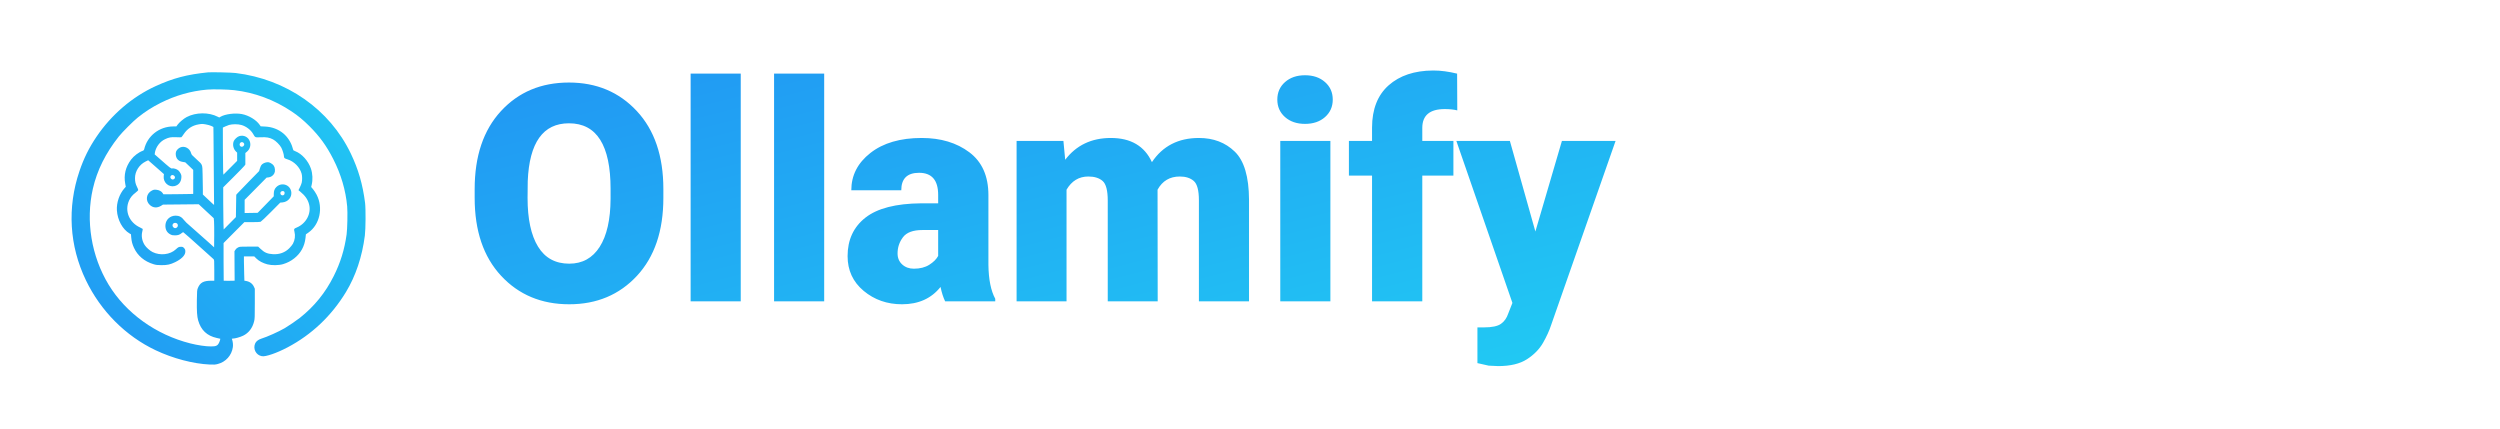
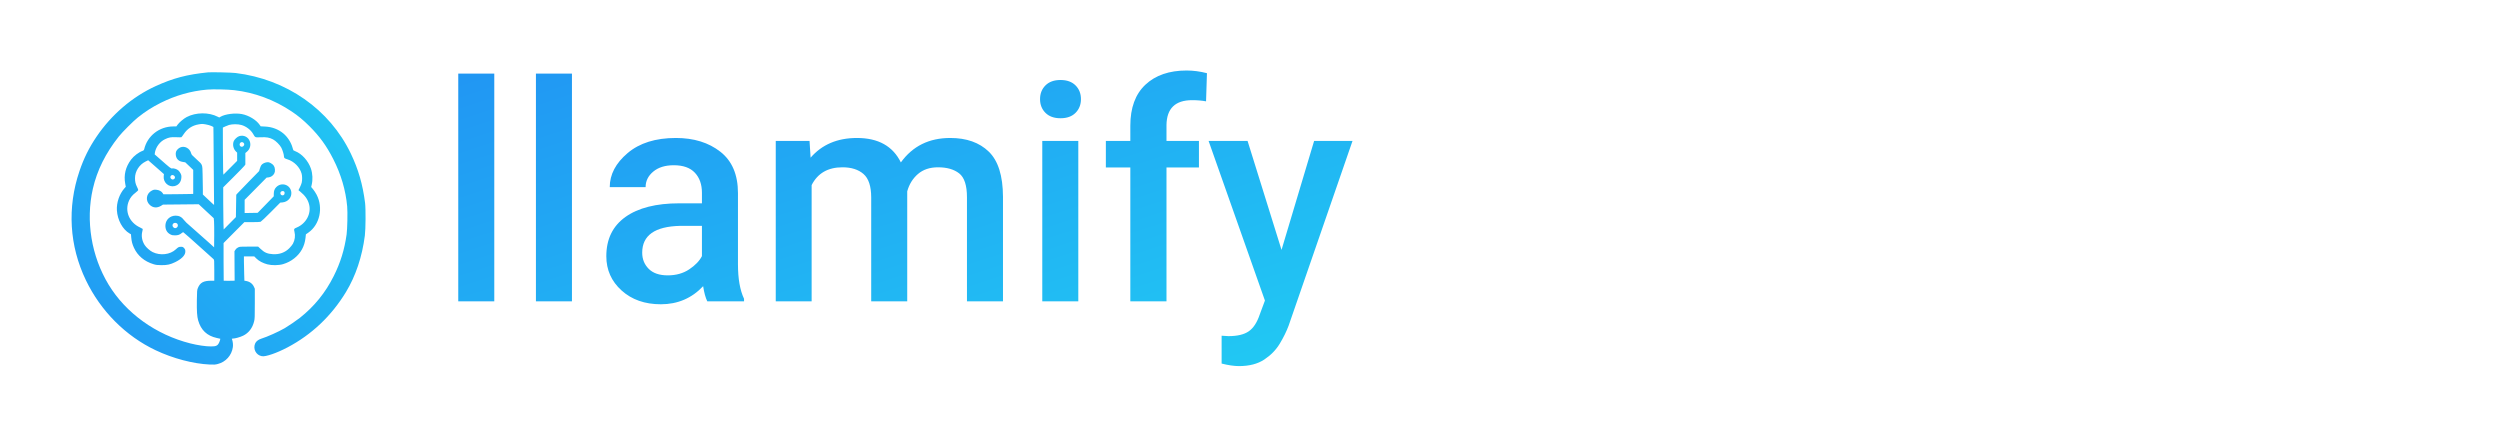
<svg xmlns="http://www.w3.org/2000/svg" width="1400" height="240" viewBox="0 0 1400 240" role="img" aria-label="Ollamify">
  <defs>
    <linearGradient id="ollamifyGradient" x1="0" y1="0" x2="1" y2="1">
      <stop offset="0%" stop-color="#2196F3" />
      <stop offset="100%" stop-color="#21CBF3" />
    </linearGradient>
  </defs>
  <g transform="translate(20,20) scale(0.2)">
    <g transform="translate(0,1024) scale(0.1,-0.1)" fill="url(#ollamifyGradient)" stroke="none">
      <path d="M4825 9214 c-585 -59 -983 -163 -1470 -387 -653 -299 -1236 -799 -1654 -1417 -208 -307 -355 -604 -476 -961 -347 -1022 -284 -2091 180 -3055 416 -864 1113 -1564 1955 -1962 484 -229 1054 -379 1515 -399 122 -5 151 -3 222 15 225 57 390 241 423 471 10 69 -1 162 -25 224 -6 14 -2 17 26 17 61 0 203 40 287 81 157 76 264 217 309 408 16 67 18 127 18 491 l0 415 -24 53 c-41 92 -122 150 -232 167 l-36 5 -6 197 c-4 108 -7 261 -7 340 l0 143 145 0 145 0 59 -59 c69 -69 184 -130 306 -162 124 -33 319 -31 440 5 118 35 219 87 314 162 183 144 289 337 315 570 l11 103 71 49 c318 224 420 692 230 1059 -25 49 -70 117 -99 153 l-54 64 13 56 c36 146 28 317 -21 461 -74 215 -252 414 -437 485 -23 9 -46 20 -51 24 -4 3 -16 40 -28 81 -39 143 -141 299 -257 394 -141 117 -317 183 -515 192 l-118 6 -29 42 c-94 137 -303 264 -497 301 -192 36 -469 1 -600 -76 l-34 -20 -42 21 c-253 130 -612 126 -869 -8 -83 -43 -207 -148 -255 -214 l-35 -49 -83 0 c-394 0 -732 -265 -819 -643 -5 -20 -16 -32 -39 -39 -111 -39 -249 -143 -327 -247 -153 -203 -209 -431 -164 -673 l16 -88 -40 -45 c-140 -159 -222 -400 -209 -615 17 -271 159 -532 353 -646 l41 -24 7 -83 c9 -113 31 -197 78 -297 102 -221 291 -380 545 -457 76 -23 106 -26 223 -27 166 -1 245 17 385 84 170 83 272 182 283 276 6 59 -3 87 -39 123 -26 26 -38 31 -80 31 -61 0 -79 -9 -146 -72 -159 -149 -437 -181 -650 -76 -75 37 -178 128 -223 198 -74 116 -98 253 -65 381 9 33 13 64 10 70 -4 5 -35 22 -70 38 -310 141 -443 467 -310 759 39 85 94 152 179 216 47 36 76 66 76 77 0 11 -15 49 -34 86 -41 81 -56 149 -56 247 0 189 119 375 294 462 l75 37 39 -34 c22 -19 121 -106 221 -194 l181 -160 -6 -56 c-20 -175 138 -319 305 -279 110 26 180 112 189 230 4 61 1 76 -22 124 -15 31 -44 69 -64 86 -45 37 -124 62 -169 54 -36 -7 -45 0 -363 280 -69 61 -127 111 -129 113 -2 1 2 31 9 65 33 154 143 296 280 360 111 53 163 62 314 56 72 -3 136 -4 143 -1 7 2 37 42 68 89 102 152 239 242 420 272 89 15 102 15 196 -1 58 -10 124 -28 157 -44 l57 -28 3 -220 c4 -370 17 -1960 16 -1963 -2 -3 -38 31 -251 232 l-63 59 0 156 c0 86 -3 268 -7 404 -7 294 2 269 -160 417 -150 137 -149 136 -163 185 -38 135 -185 211 -305 156 -51 -23 -101 -75 -116 -119 -18 -56 -7 -141 25 -190 38 -56 82 -82 165 -96 l68 -11 112 -106 111 -106 0 -336 0 -336 -92 -3 c-51 -2 -239 -5 -418 -6 l-325 -2 -20 32 c-32 52 -103 89 -179 95 -57 5 -72 2 -120 -21 -160 -78 -193 -282 -64 -402 89 -85 203 -95 315 -28 l56 35 501 5 501 5 210 -196 210 -195 8 -88 c4 -48 6 -231 5 -407 l-3 -320 -155 140 c-130 118 -249 224 -621 550 -18 17 -47 48 -64 70 -65 88 -140 128 -237 127 -156 -2 -275 -110 -286 -261 -8 -123 41 -216 140 -265 42 -21 66 -26 127 -26 83 0 133 17 189 64 18 16 38 26 45 23 12 -5 218 -187 622 -551 110 -99 210 -189 222 -200 22 -21 23 -24 23 -313 l0 -293 -82 0 c-223 0 -317 -53 -380 -211 -20 -50 -22 -77 -26 -338 -4 -304 5 -452 37 -564 78 -271 247 -430 520 -490 l99 -22 -5 -30 c-2 -16 -17 -54 -31 -84 -40 -81 -83 -101 -222 -101 -153 0 -369 32 -582 85 -962 243 -1803 847 -2287 1645 -483 797 -646 1787 -441 2685 118 515 358 999 726 1462 99 125 410 436 534 534 218 173 397 287 643 411 412 206 843 329 1297 369 167 15 571 6 760 -16 570 -66 1119 -270 1605 -595 181 -121 328 -243 496 -410 288 -287 483 -555 671 -926 217 -427 348 -871 389 -1324 15 -162 5 -635 -16 -785 -60 -427 -172 -789 -361 -1166 -233 -466 -541 -846 -949 -1170 -87 -69 -326 -232 -421 -287 -179 -103 -484 -240 -664 -297 -73 -23 -135 -70 -161 -122 -76 -155 17 -339 186 -367 107 -18 415 89 715 247 676 356 1231 881 1637 1550 273 451 453 987 529 1582 23 178 27 750 6 915 -66 519 -187 936 -399 1380 -592 1238 -1803 2084 -3228 2256 -114 14 -680 27 -770 18z m935 -1474 c128 -35 261 -135 325 -246 63 -109 52 -104 217 -97 164 6 240 -7 343 -60 77 -40 191 -154 232 -232 34 -65 73 -192 73 -238 0 -50 16 -64 97 -88 186 -56 350 -221 399 -404 17 -61 18 -176 3 -247 -6 -29 -30 -89 -52 -133 l-40 -80 49 -40 c140 -115 214 -221 249 -360 66 -258 -86 -538 -348 -646 -75 -30 -82 -43 -62 -118 28 -111 13 -230 -43 -335 -15 -28 -59 -83 -98 -123 -122 -124 -278 -181 -463 -170 -154 9 -238 45 -349 152 l-64 60 -256 0 c-242 0 -260 -1 -304 -22 -31 -14 -56 -36 -75 -64 l-28 -43 2 -412 3 -413 -151 -3 c-83 -2 -153 -1 -155 1 -2 2 -4 241 -4 530 l0 526 291 293 291 292 213 0 c124 0 226 4 242 10 15 6 145 129 289 274 l261 263 60 5 c156 15 265 139 250 285 -22 212 -275 296 -424 141 -46 -48 -66 -102 -67 -184 l-1 -71 -225 -231 -225 -231 -182 -3 -183 -3 0 185 0 185 308 311 307 311 53 6 c70 8 133 52 162 112 18 37 21 59 18 110 -5 84 -41 137 -118 178 -48 25 -62 28 -110 23 -63 -8 -129 -43 -155 -83 -11 -15 -28 -58 -40 -96 l-20 -68 -292 -298 c-161 -164 -305 -313 -320 -332 l-28 -33 -5 -312 -5 -313 -171 -173 -171 -173 -7 179 c-3 99 -6 364 -6 590 l0 411 281 280 c154 154 294 298 310 319 l29 39 0 161 0 162 46 38 c84 71 115 184 79 287 -44 124 -169 186 -297 147 -53 -16 -132 -88 -153 -140 -39 -96 -12 -220 64 -292 l31 -30 0 -115 0 -115 -192 -193 -193 -194 -7 83 c-3 46 -6 342 -7 660 l-1 576 66 31 c36 17 84 36 107 42 96 27 248 27 347 -1z m60 -500 c26 -26 25 -58 -2 -87 -41 -44 -108 -19 -108 40 0 61 67 90 110 47z m-1943 -922 c40 -38 24 -90 -33 -104 -30 -8 -74 28 -74 61 0 59 63 85 107 43z m3083 -447 c25 -47 -1 -101 -48 -101 -54 0 -81 62 -45 102 22 25 79 24 93 -1z m-3000 -891 c30 -30 27 -83 -6 -109 -35 -28 -69 -26 -99 4 -50 49 -19 125 50 125 22 0 43 -8 55 -20z" />
    </g>
  </g>
-   <text x="260" y="122" fill="url(#ollamifyGradient)" font-family="system-ui, -apple-system, Segoe UI, Roboto, Arial, sans-serif" font-size="170" font-weight="800" dominant-baseline="middle">
-     Ollamify
+   <text x="245" y="122" fill="url(#ollamifyGradient)" font-family="system-ui, -apple-system, Segoe UI, Roboto, Arial, sans-serif" font-size="170" font-weight="500" dominant-baseline="middle">
+     llamify
  </text>
</svg>
